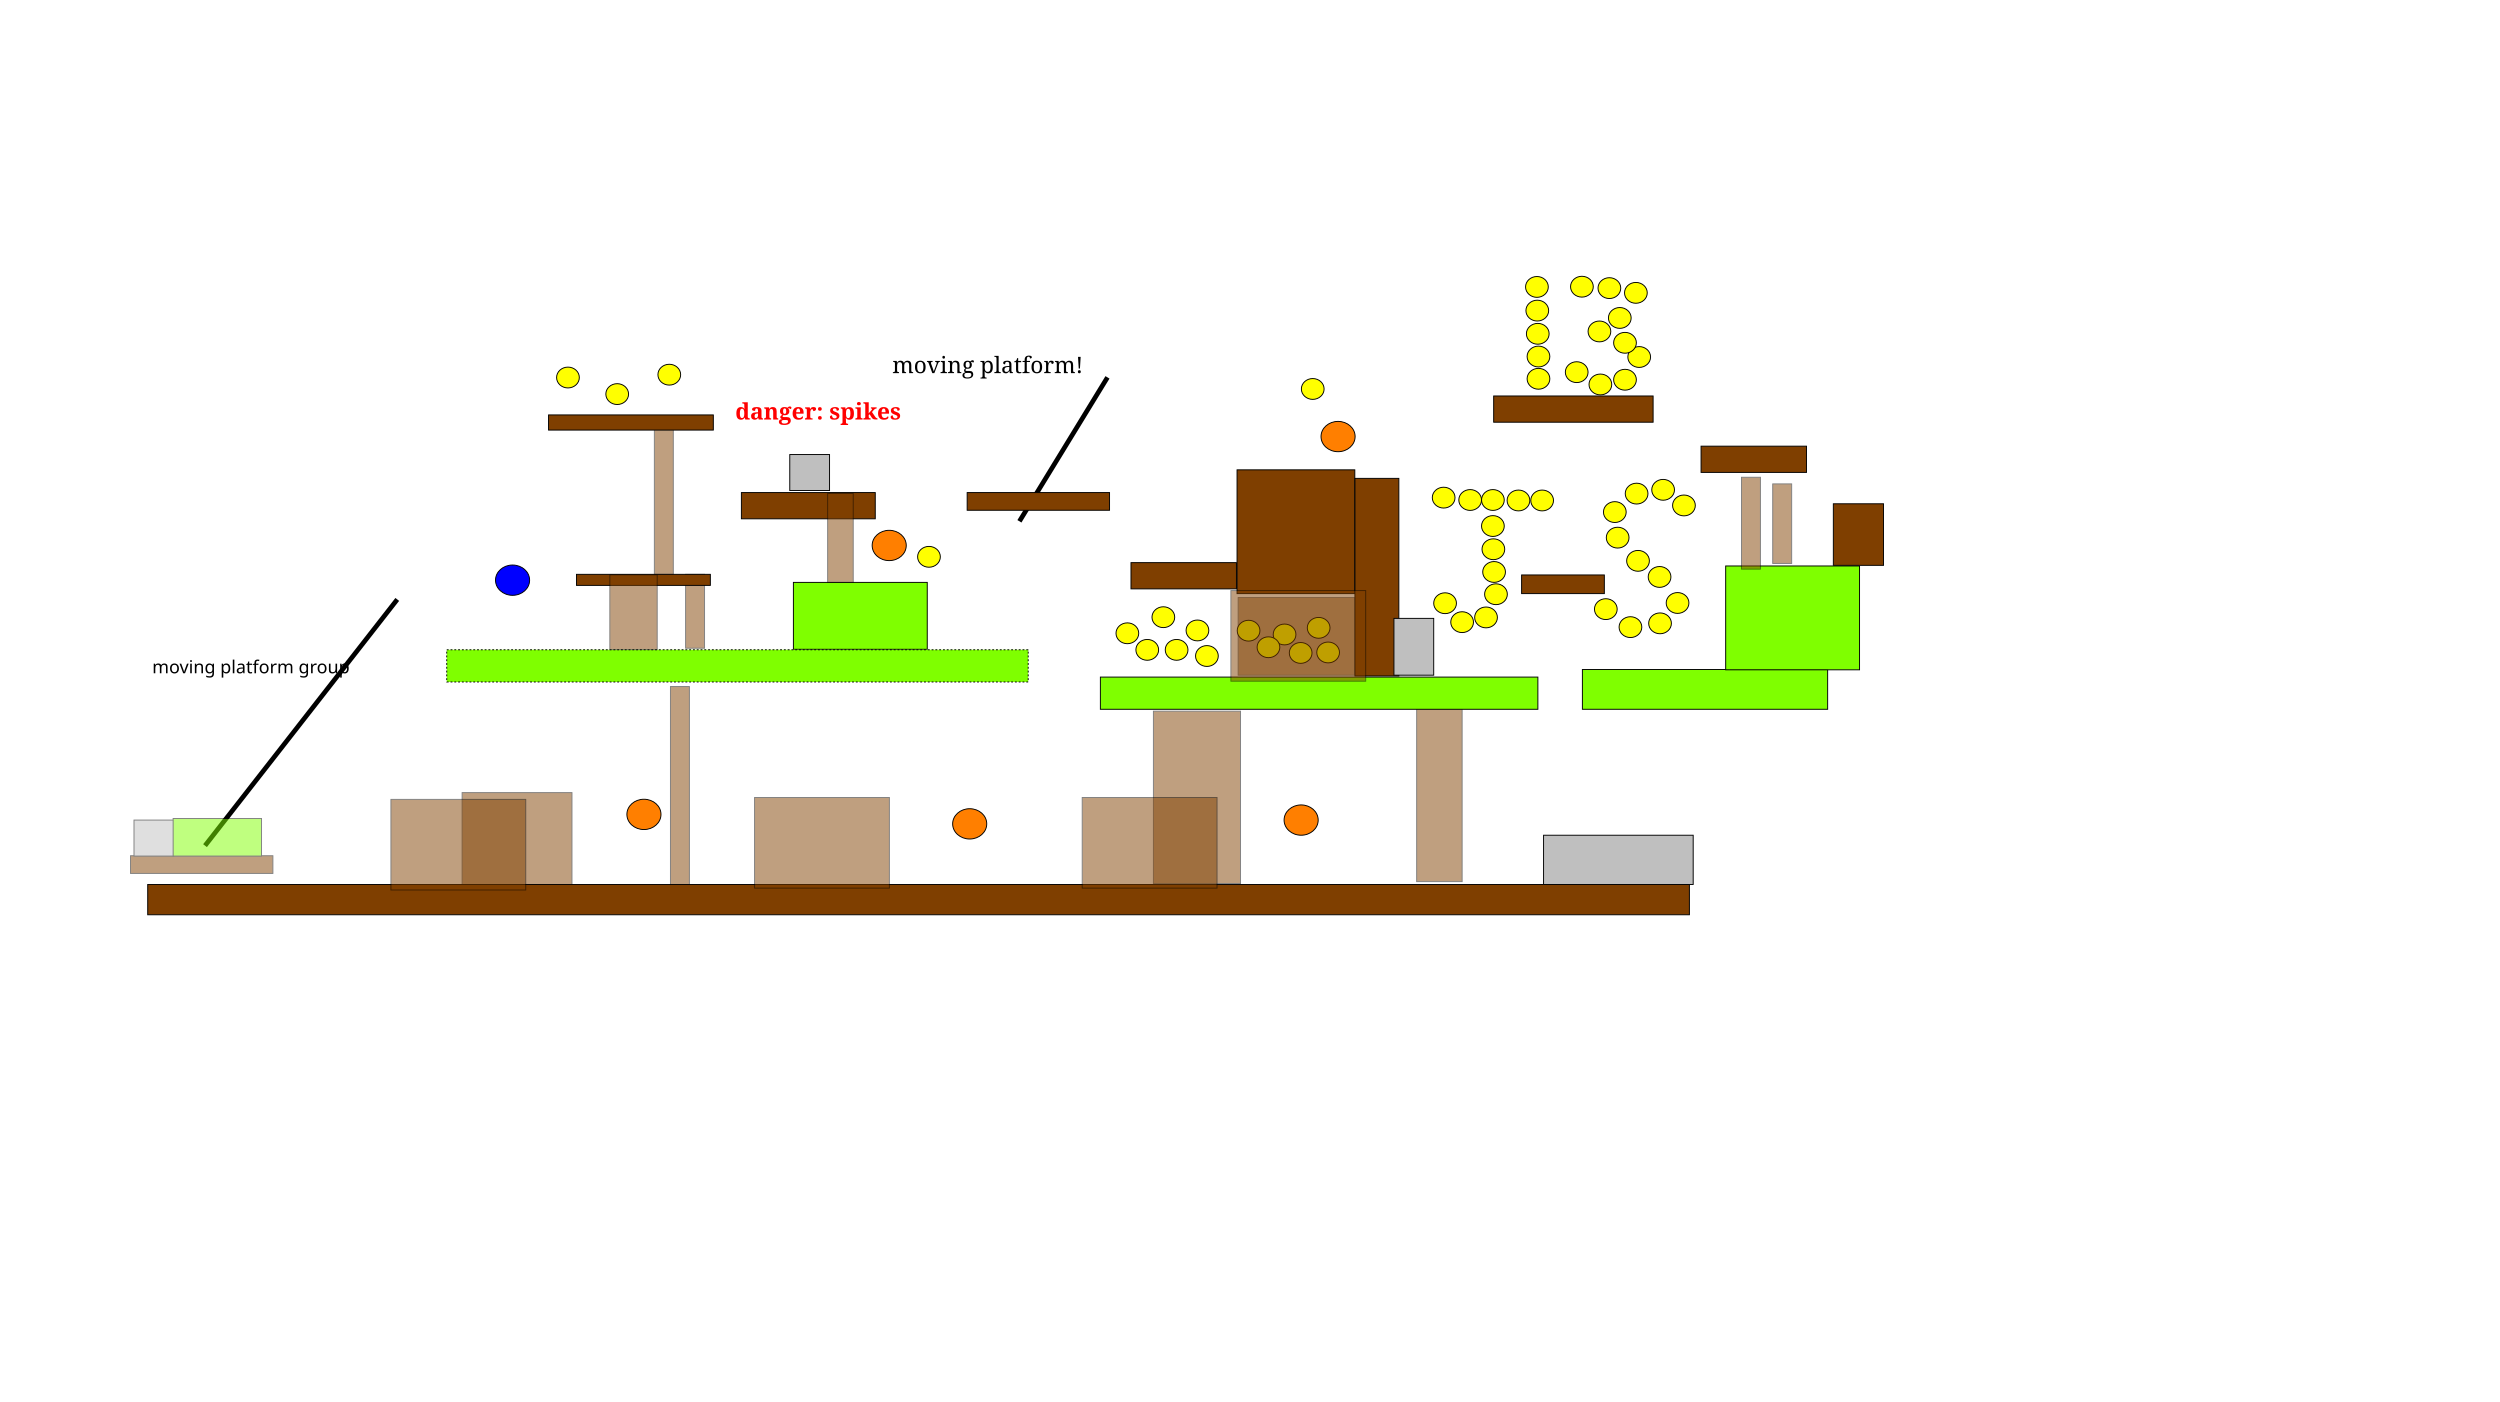
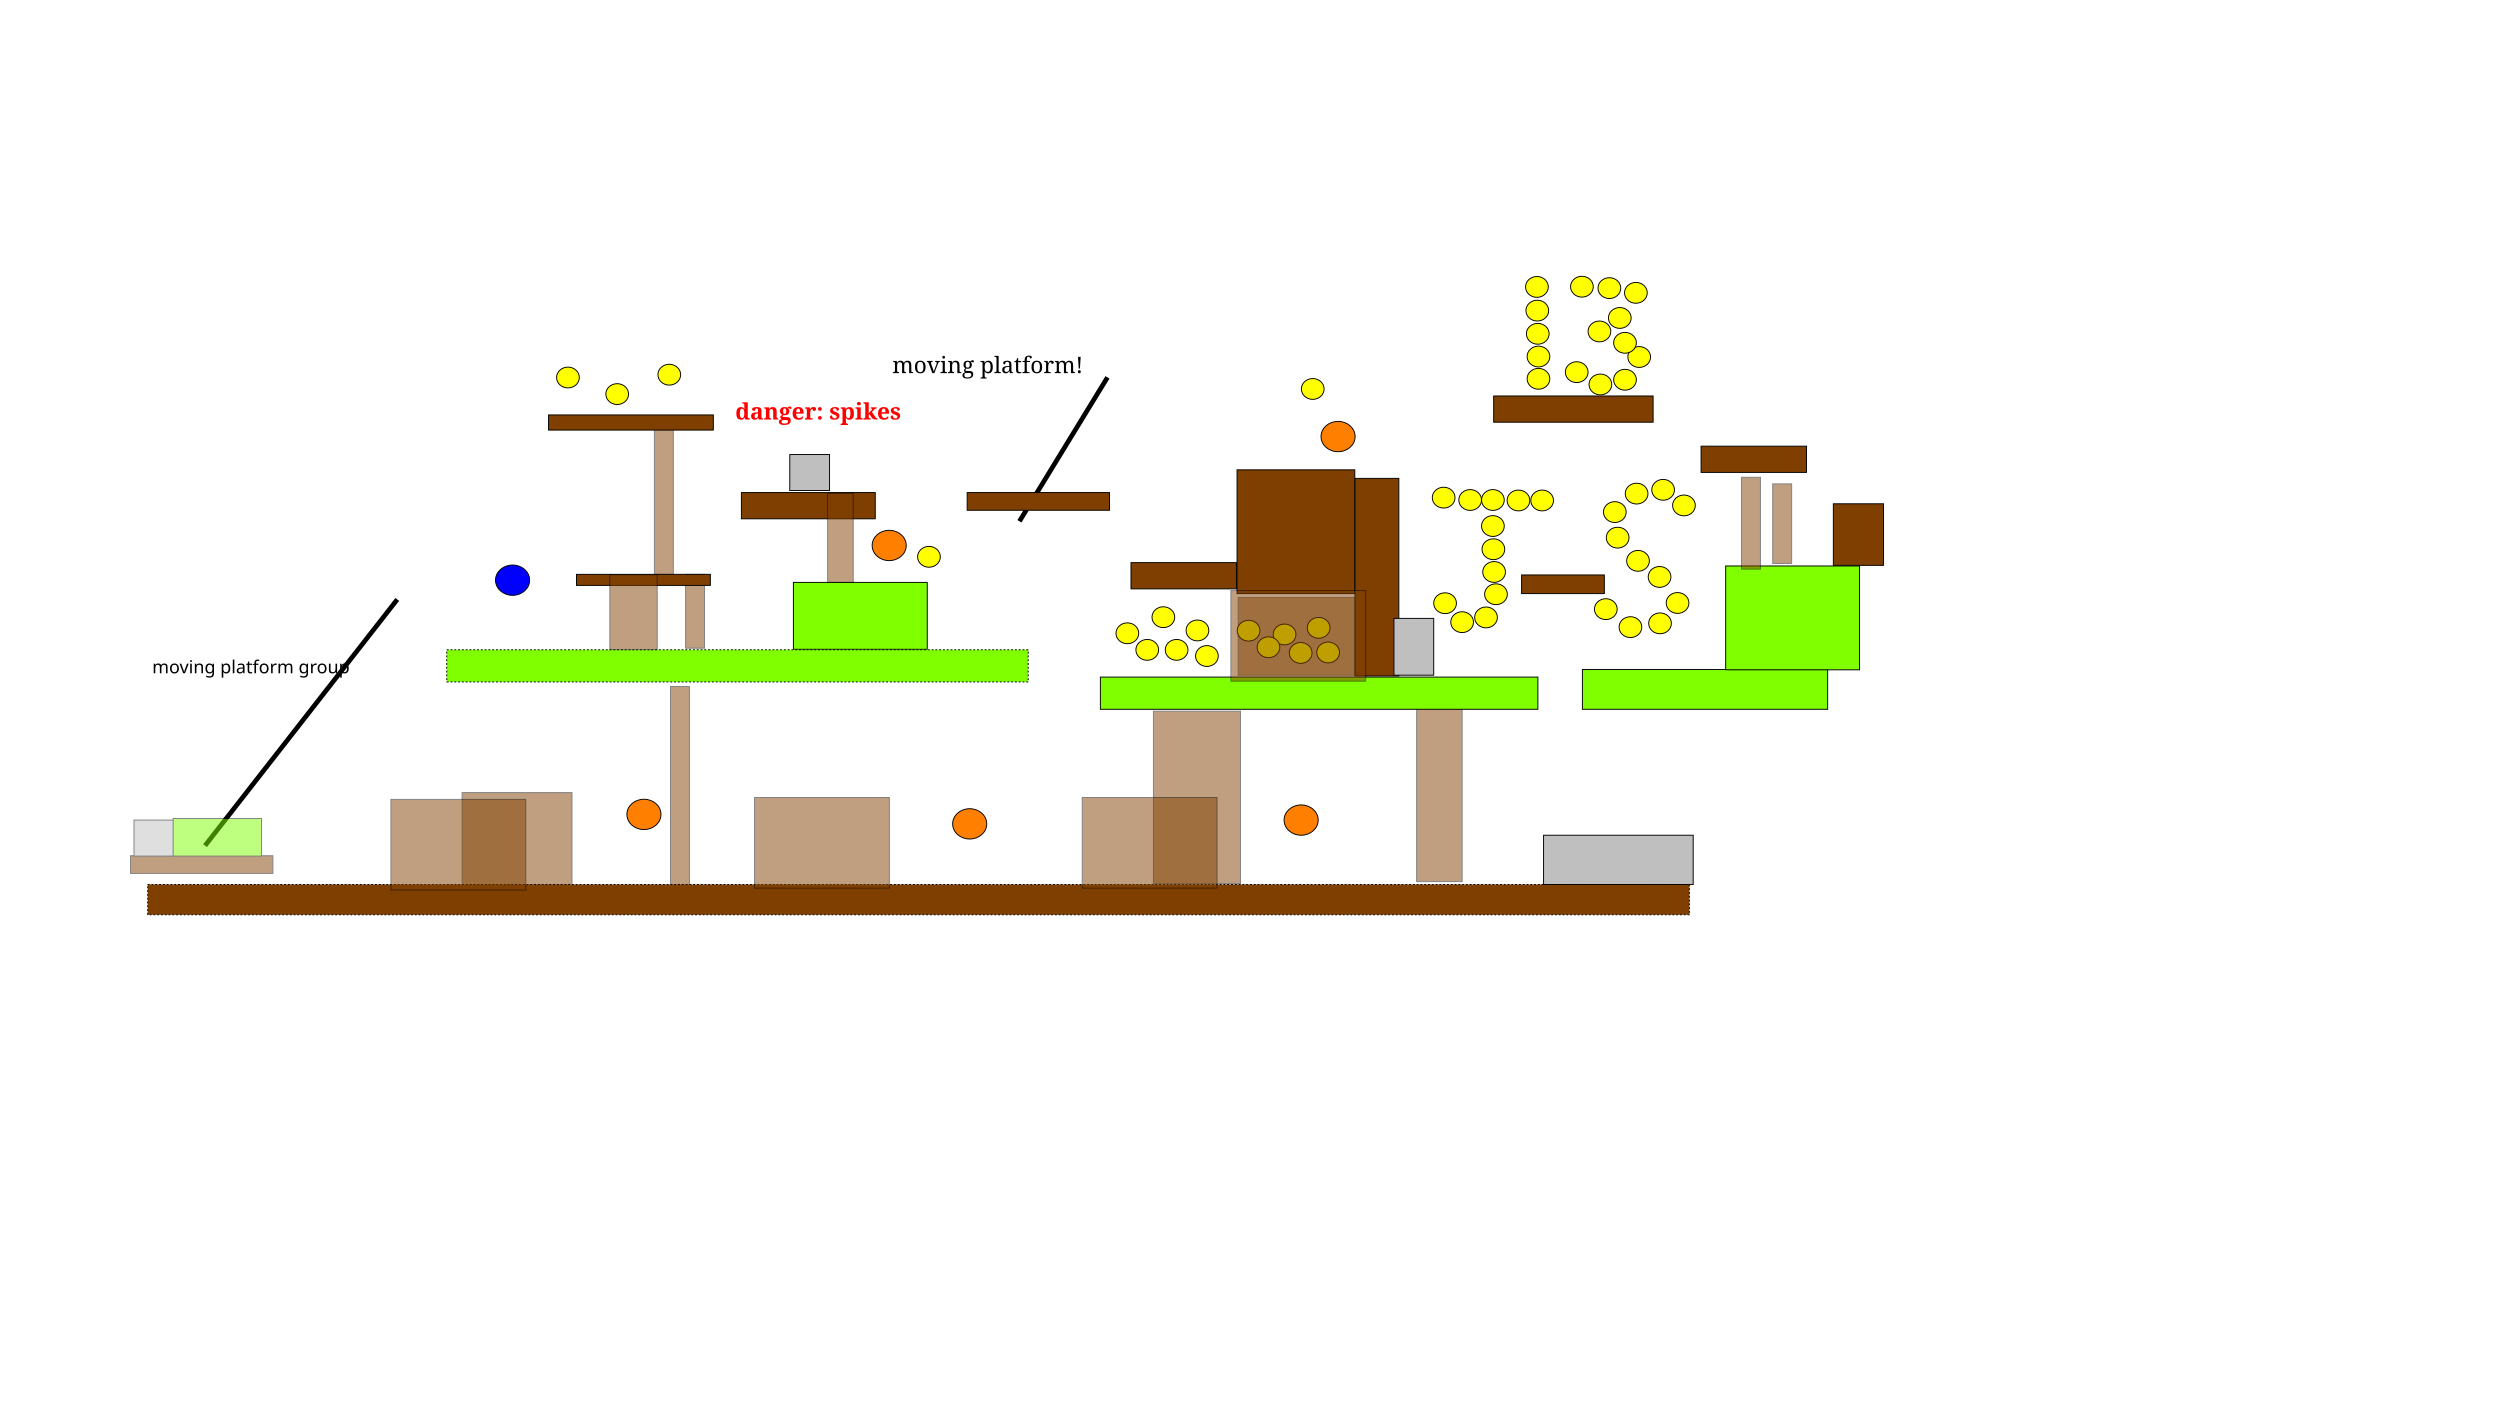
<svg xmlns="http://www.w3.org/2000/svg" width="2640" height="1480">
  <g display="inline">
    <line stroke="#000000" fill="none" stroke-width="5" stroke-dasharray="null" stroke-linejoin="null" stroke-linecap="null" x1="216.5" y1="893" x2="419.5" y2="633" id="svg_59 move-svg_96" />
    <rect stroke="#000000" id="svg_12" height="166" width="20" y="440.5" x="691" stroke-linecap="null" stroke-linejoin="null" stroke-dasharray="null" fill="#7f3f00" opacity="0.5" />
    <rect stroke="#000000" height="78" width="20" y="606.5" x="724" stroke-linecap="null" stroke-linejoin="null" stroke-dasharray="null" fill="#7f3f00" opacity="0.5" id="svg_54" />
    <rect height="84" width="20" y="511" x="1872" stroke-linecap="null" stroke-linejoin="null" stroke-dasharray="null" fill="#7f3f00" opacity="0.5" id="svg_55" stroke="#000000" />
    <rect stroke="#000000" id="svg_94" height="82" width="123" y="631" x="1307.5" stroke-linecap="null" stroke-linejoin="null" stroke-dasharray="null" fill="#7f3f00" opacity="0.5" />
    <line fill="none" stroke-width="5" stroke-dasharray="null" stroke-linejoin="null" stroke-linecap="null" x1="1076.5" y1="550.5" x2="1169.5" y2="398.5" id="svg_59 move-svg_18" stroke="#000000" />
    <text xml:space="preserve" text-anchor="middle" font-family="Sans-serif" font-size="19" id="svg_78" y="711" x="265" stroke-linecap="null" stroke-linejoin="null" stroke-dasharray="null" stroke-width="0" stroke="#000000" fill="#000000">moving platform group</text>
    <rect height="98" width="116" y="837" x="488" stroke-linecap="null" stroke-linejoin="null" stroke-dasharray="null" fill="#7f3f00" opacity="0.5" id="svg_101" stroke="#000000" />
    <rect height="210" width="20" y="725" x="708" stroke-linecap="null" stroke-linejoin="null" stroke-dasharray="null" fill="#7f3f00" opacity="0.5" id="svg_102" stroke="#000000" />
    <rect height="188" width="48" y="743" x="1496" stroke-linecap="null" stroke-linejoin="null" stroke-dasharray="null" fill="#7f3f00" opacity="0.5" id="svg_103" stroke="#000000" />
    <rect height="182" width="92" y="751" x="1218" stroke-linecap="null" stroke-linejoin="null" stroke-dasharray="null" fill="#7f3f00" opacity="0.5" id="svg_104" stroke="#000000" />
    <text xml:space="preserve" text-anchor="middle" font-family="serif" font-size="24" id="svg_81" y="394" x="1043" stroke-linecap="null" stroke-linejoin="null" stroke-dasharray="null" stroke-width="0" stroke="#000000" fill="#000000">moving platform!</text>
    <text filter="url(#svg_95_blur)" font-weight="bold" xml:space="preserve" text-anchor="middle" font-family="serif" font-size="24" id="svg_95" y="443" x="864" stroke-linecap="null" stroke-linejoin="null" stroke-dasharray="null" stroke-width="0" stroke="#000000" fill="#ff0000">danger: spikes</text>
  </g>
  <g display="inline">
    <rect stroke="#000000" id="svg_3" height="70.663" width="141.355" y="615" x="837.823" fill="#7fff00" />
    <rect id="svg_1" height="34" width="614" y="686.163" x="471.767" stroke="#000000" fill="#7fff00" stroke-dasharray="2,2" />
    <rect id="svg_5" stroke="#000000" height="16" width="174" y="438.163" x="579.267" fill="#7f3f00" />
    <ellipse ry="16" rx="18" id="svg_6" cy="612.663" cx="541.267" stroke-linecap="null" stroke-linejoin="null" stroke-dasharray="null" stroke="#000000" fill="#0000ff" />
    <rect stroke="#000000" id="svg_2" height="11.664" width="141.355" y="606.499" x="608.767" fill="#7f3f00" />
    <ellipse ry="11" rx="12" cy="588" cx="981" stroke-linecap="null" stroke-linejoin="null" stroke-dasharray="null" stroke="#000000" fill="#ffff00" id="svg_14" />
    <ellipse ry="16" rx="18" cy="576" cx="939" stroke-linecap="null" stroke-linejoin="null" stroke-dasharray="null" stroke="#000000" fill="#ff7f00" id="svg_80" />
    <rect stroke="#000000" id="svg_4" height="27.701" width="141.355" y="520.163" x="782.913" fill="#7f3f00" />
    <rect height="34" width="462" y="715" x="1162" fill="#7fff00" id="svg_15" stroke="#000000" />
    <ellipse ry="11" rx="12" cy="668.75" cx="1190.5" stroke-linecap="null" stroke-linejoin="null" stroke-dasharray="null" stroke="#000000" fill="#ffff00" id="svg_19" />
    <ellipse ry="11" rx="12" cy="686.25" cx="1242.5" stroke-linecap="null" stroke-linejoin="null" stroke-dasharray="null" stroke="#000000" fill="#ffff00" id="svg_20" />
    <ellipse ry="11" rx="12" cy="651.75" cx="1228.5" stroke-linecap="null" stroke-linejoin="null" stroke-dasharray="null" stroke="#000000" fill="#ffff00" id="svg_21" />
    <ellipse ry="11" rx="12" cy="692.75" cx="1274.5" stroke-linecap="null" stroke-linejoin="null" stroke-dasharray="null" stroke="#000000" fill="#ffff00" id="svg_22" />
    <ellipse ry="11" rx="12" cy="686.25" cx="1211.5" stroke-linecap="null" stroke-linejoin="null" stroke-dasharray="null" stroke="#000000" fill="#ffff00" id="svg_23" />
    <ellipse ry="11" rx="12" cy="665.75" cx="1264.5" stroke-linecap="null" stroke-linejoin="null" stroke-dasharray="null" stroke="#000000" fill="#ffff00" id="svg_24" />
    <ellipse ry="11" rx="12" cy="525.5" cx="1524.5" stroke-linecap="null" stroke-linejoin="null" stroke-dasharray="null" stroke="#000000" fill="#ffff00" id="svg_25" />
    <ellipse ry="11" rx="12" cy="528" cx="1576.5" stroke-linecap="null" stroke-linejoin="null" stroke-dasharray="null" stroke="#000000" fill="#ffff00" id="svg_26" />
    <ellipse ry="11" rx="12" cy="528.5" cx="1628.5" stroke-linecap="null" stroke-linejoin="null" stroke-dasharray="null" stroke="#000000" fill="#ffff00" id="svg_27" />
    <ellipse ry="11" rx="12" cy="555.5" cx="1576.5" stroke-linecap="null" stroke-linejoin="null" stroke-dasharray="null" stroke="#000000" fill="#ffff00" id="svg_28" />
    <ellipse ry="11" rx="12" cy="528" cx="1552.5" stroke-linecap="null" stroke-linejoin="null" stroke-dasharray="null" stroke="#000000" fill="#ffff00" id="svg_29" />
    <ellipse ry="11" rx="12" cy="528.5" cx="1603.5" stroke-linecap="null" stroke-linejoin="null" stroke-dasharray="null" stroke="#000000" fill="#ffff00" id="svg_30" />
    <ellipse ry="11" rx="12" cy="580" cx="1577" stroke-linecap="null" stroke-linejoin="null" stroke-dasharray="null" stroke="#000000" fill="#ffff00" id="svg_31" />
    <ellipse ry="11" rx="12" cy="604" cx="1577.75" stroke-linecap="null" stroke-linejoin="null" stroke-dasharray="null" stroke="#000000" fill="#ffff00" id="svg_32" />
    <ellipse ry="11" rx="12" cy="627.5" cx="1579.75" stroke-linecap="null" stroke-linejoin="null" stroke-dasharray="null" stroke="#000000" fill="#ffff00" id="svg_33" />
    <ellipse ry="11" rx="12" cy="652" cx="1569.25" stroke-linecap="null" stroke-linejoin="null" stroke-dasharray="null" stroke="#000000" fill="#ffff00" id="svg_34" />
    <ellipse ry="11" rx="12" cy="657" cx="1544" stroke-linecap="null" stroke-linejoin="null" stroke-dasharray="null" stroke="#000000" fill="#ffff00" id="svg_35" />
    <ellipse ry="11" rx="12" cy="637" cx="1526" stroke-linecap="null" stroke-linejoin="null" stroke-dasharray="null" stroke="#000000" fill="#ffff00" id="svg_36" />
    <rect fill="#7fff00" stroke-width="null" stroke-dasharray="null" stroke-linejoin="null" stroke-linecap="null" x="1671" y="707" width="259" height="42" id="svg_37" stroke="#000000" />
    <ellipse ry="11" rx="12" cy="540.75" cx="1705.25" stroke-linecap="null" stroke-linejoin="null" stroke-dasharray="null" stroke="#000000" fill="#ffff00" id="svg_38" />
    <ellipse ry="11" rx="12" cy="517.25" cx="1756.25" stroke-linecap="null" stroke-linejoin="null" stroke-dasharray="null" stroke="#000000" fill="#ffff00" id="svg_39" />
    <ellipse ry="11" rx="12" cy="410.75" cx="1386.25" stroke-linecap="null" stroke-linejoin="null" stroke-dasharray="null" stroke="#000000" fill="#ffff00" id="svg_40" />
    <ellipse ry="11" rx="12" cy="567.75" cx="1708.25" stroke-linecap="null" stroke-linejoin="null" stroke-dasharray="null" stroke="#000000" fill="#ffff00" id="svg_41" />
    <ellipse ry="11" rx="12" cy="521.25" cx="1728.25" stroke-linecap="null" stroke-linejoin="null" stroke-dasharray="null" stroke="#000000" fill="#ffff00" id="svg_42" />
    <ellipse ry="11" rx="12" cy="533.75" cx="1778.25" stroke-linecap="null" stroke-linejoin="null" stroke-dasharray="null" stroke="#000000" fill="#ffff00" id="svg_43" />
    <ellipse ry="11" rx="12" cy="592.25" cx="1729.75" stroke-linecap="null" stroke-linejoin="null" stroke-dasharray="null" stroke="#000000" fill="#ffff00" id="svg_44" />
    <ellipse ry="11" rx="12" cy="609.25" cx="1752.5" stroke-linecap="null" stroke-linejoin="null" stroke-dasharray="null" stroke="#000000" fill="#ffff00" id="svg_45" />
    <ellipse ry="11" rx="12" cy="636.75" cx="1771.5" stroke-linecap="null" stroke-linejoin="null" stroke-dasharray="null" stroke="#000000" fill="#ffff00" id="svg_46" />
    <ellipse ry="11" rx="12" cy="658.25" cx="1753" stroke-linecap="null" stroke-linejoin="null" stroke-dasharray="null" stroke="#000000" fill="#ffff00" id="svg_47" />
    <ellipse ry="11" rx="12" cy="662.25" cx="1721.75" stroke-linecap="null" stroke-linejoin="null" stroke-dasharray="null" stroke="#000000" fill="#ffff00" id="svg_48" />
    <ellipse ry="11" rx="12" cy="643.25" cx="1695.75" stroke-linecap="null" stroke-linejoin="null" stroke-dasharray="null" stroke="#000000" fill="#ffff00" id="svg_49" />
    <rect height="109.663" width="141.355" y="597.668" x="1822.323" fill="#7fff00" id="svg_51" stroke="#000000" />
    <rect height="27.701" width="111.355" y="471.15" x="1796.323" fill="#7f3f00" stroke="#000000" id="svg_57" />
    <rect height="27.701" width="168.355" y="418.15" x="1577.323" fill="#7f3f00" id="svg_58" stroke="#000000" />
    <rect fill="#7f3f00" stroke-width="null" stroke-dasharray="null" stroke-linejoin="null" stroke-linecap="null" x="1936" y="532" width="53" height="65" id="svg_61" stroke="#000000" />
    <ellipse ry="11" rx="12" cy="328" cx="1623.375" stroke-linecap="null" stroke-linejoin="null" stroke-dasharray="null" stroke="#000000" fill="#ffff00" id="svg_62" />
    <ellipse ry="11" rx="12" cy="352.5" cx="1623.875" stroke-linecap="null" stroke-linejoin="null" stroke-dasharray="null" stroke="#000000" fill="#ffff00" id="svg_63" />
    <ellipse ry="11" rx="12" cy="376.5" cx="1624.625" stroke-linecap="null" stroke-linejoin="null" stroke-dasharray="null" stroke="#000000" fill="#ffff00" id="svg_64" />
    <ellipse ry="11" rx="12" cy="400" cx="1624.625" stroke-linecap="null" stroke-linejoin="null" stroke-dasharray="null" stroke="#000000" fill="#ffff00" id="svg_65" />
    <ellipse ry="11" rx="12" cy="302.75" cx="1670.5" stroke-linecap="null" stroke-linejoin="null" stroke-dasharray="null" stroke="#000000" fill="#ffff00" id="svg_66" />
    <ellipse ry="11" rx="12" cy="309.25" cx="1727.5" stroke-linecap="null" stroke-linejoin="null" stroke-dasharray="null" stroke="#000000" fill="#ffff00" id="svg_67" />
    <ellipse ry="11" rx="12" cy="304.25" cx="1699.5" stroke-linecap="null" stroke-linejoin="null" stroke-dasharray="null" stroke="#000000" fill="#ffff00" id="svg_68" />
    <ellipse ry="11" rx="12" cy="350" cx="1689" stroke-linecap="null" stroke-linejoin="null" stroke-dasharray="null" stroke="#000000" fill="#ffff00" id="svg_70" />
    <ellipse ry="11" rx="12" cy="335.75" cx="1710.5" stroke-linecap="null" stroke-linejoin="null" stroke-dasharray="null" stroke="#000000" fill="#ffff00" id="svg_69" />
    <ellipse ry="11" rx="12" cy="401" cx="1716" stroke-linecap="null" stroke-linejoin="null" stroke-dasharray="null" stroke="#000000" fill="#ffff00" id="svg_73" />
    <ellipse ry="11" rx="12" cy="377" cx="1731" stroke-linecap="null" stroke-linejoin="null" stroke-dasharray="null" stroke="#000000" fill="#ffff00" id="svg_72" />
    <ellipse ry="11" rx="12" cy="362" cx="1716" stroke-linecap="null" stroke-linejoin="null" stroke-dasharray="null" stroke="#000000" fill="#ffff00" id="svg_71" />
    <ellipse ry="11" rx="12" cy="406" cx="1690" stroke-linecap="null" stroke-linejoin="null" stroke-dasharray="null" stroke="#000000" fill="#ffff00" id="svg_74" />
    <ellipse ry="11" rx="12" cy="393" cx="1665" stroke-linecap="null" stroke-linejoin="null" stroke-dasharray="null" stroke="#000000" fill="#ffff00" id="svg_75" />
    <ellipse ry="11" rx="12" cy="303" cx="1623" stroke-linecap="null" stroke-linejoin="null" stroke-dasharray="null" stroke="#000000" fill="#ffff00" id="svg_76" />
    <ellipse id="svg_88" ry="11" rx="12" cy="666" cx="1318.5" stroke-linecap="null" stroke-linejoin="null" stroke-dasharray="null" stroke="#000000" fill="#ffff00" />
    <ellipse id="svg_89" ry="11" rx="12" cy="689.5" cx="1373.5" stroke-linecap="null" stroke-linejoin="null" stroke-dasharray="null" stroke="#000000" fill="#ffff00" />
    <ellipse id="svg_90" ry="11" rx="12" cy="670" cx="1356.5" stroke-linecap="null" stroke-linejoin="null" stroke-dasharray="null" stroke="#000000" fill="#ffff00" />
    <ellipse id="svg_91" ry="11" rx="12" cy="689" cx="1402.5" stroke-linecap="null" stroke-linejoin="null" stroke-dasharray="null" stroke="#000000" fill="#ffff00" />
    <ellipse id="svg_92" ry="11" rx="12" cy="683.5" cx="1339.5" stroke-linecap="null" stroke-linejoin="null" stroke-dasharray="null" stroke="#000000" fill="#ffff00" />
    <ellipse id="svg_93" ry="11" rx="12" cy="663" cx="1392.5" stroke-linecap="null" stroke-linejoin="null" stroke-dasharray="null" stroke="#000000" fill="#ffff00" />
    <rect stroke="#000000" id="svg_11" height="19.701" width="87.355" y="607.15" x="1606.823" fill="#7f3f00" />
    <ellipse ry="11" rx="12" id="svg_7" cy="398.663" cx="599.767" stroke-linecap="null" stroke-linejoin="null" stroke-dasharray="null" stroke="#000000" fill="#ffff00" />
    <ellipse id="svg_8" ry="11" rx="12" cy="416.163" cx="651.767" stroke-linecap="null" stroke-linejoin="null" stroke-dasharray="null" stroke="#000000" fill="#ffff00" />
    <ellipse id="svg_9" ry="11" rx="12" cy="395.663" cx="706.767" stroke-linecap="null" stroke-linejoin="null" stroke-dasharray="null" stroke="#000000" fill="#ffff00" />
    <rect height="27.701" width="111.355" y="594.15" x="1194.323" fill="#7f3f00" id="svg_17" stroke="#000000" />
    <g id="svg_79">
      <rect stroke="#000000" height="130.701" width="124.355" y="496.15" x="1306.323" fill="#7f3f00" id="svg_16" />
      <rect stroke="#000000" id="svg_87" height="208.701" width="46.355" y="505.15" x="1430.823" fill="#7f3f00" />
    </g>
    <rect height="18.664" width="150.355" y="520.168" x="1021.323" fill="#7f3f00" id="svg_18" stroke="#000000" />
-     <rect fill="#7f3f00" stroke-width="null" stroke-dasharray="null" stroke-linejoin="null" stroke-linecap="null" x="156" y="934" width="1628" height="32" id="svg_82" stroke="#000000" />
+     <rect fill="#7f3f00" stroke-width="null" stroke-dasharray="2,2" stroke-linejoin="null" stroke-linecap="null" x="156" y="934" width="1628" height="32" id="svg_82" stroke="#000000" />
    <ellipse ry="16" rx="18" cy="866" cx="1374" stroke-linecap="null" stroke-linejoin="null" stroke-dasharray="null" stroke="#000000" fill="#ff7f00" id="svg_95 speed-40" />
    <ellipse ry="16" rx="18" cy="870" cx="1024" stroke-linecap="null" stroke-linejoin="null" stroke-dasharray="null" stroke="#000000" fill="#ff7f00" id="svg_96 speed-25" />
    <ellipse ry="16" rx="18" cy="860" cx="680" stroke-linecap="null" stroke-linejoin="null" stroke-dasharray="null" stroke="#000000" fill="#ff7f00" id="svg_97 speed-5" />
    <rect fill="#bfbfbf" stroke="#000000" stroke-dasharray="null" stroke-linejoin="null" stroke-linecap="null" x="834" y="480" width="42" height="38" id="svg_106" />
    <rect fill="#bfbfbf" stroke="#000000" stroke-dasharray="null" stroke-linejoin="null" stroke-linecap="null" x="1630" y="882" width="158" height="52" id="svg_107" />
    <g id="svg_96">
      <g opacity="0.5" id="svg_97">
        <rect height="18.664" width="150.355" y="903.668" x="137.823" fill="#7f3f00" stroke="#000000" id="svg_98 speed-25" />
        <rect id="svg_59" fill="#bfbfbf" stroke="#000000" stroke-dasharray="null" stroke-linejoin="null" stroke-linecap="null" x="141.5" y="866" width="42" height="38" />
        <rect stroke="#000000" id="svg_53" height="39.663" width="93.355" y="864.337" x="182.823" fill="#7fff00" />
      </g>
    </g>
    <ellipse ry="16" rx="18" cy="461" cx="1413" stroke-linecap="null" stroke-linejoin="null" stroke-dasharray="null" stroke="#000000" fill="#ff7f00" id="svg_50" />
    <rect fill="#bfbfbf" stroke-dasharray="null" stroke-linejoin="null" stroke-linecap="null" x="1472" y="653" width="42" height="60" id="svg_108" stroke="#000000" />
  </g>
  <g display="inline">
    <rect stroke="#000000" id="svg_10" height="79" width="50" y="607" x="644" stroke-linecap="null" stroke-linejoin="null" stroke-dasharray="null" fill="#7f3f00" opacity="0.5" />
    <rect stroke="#000000" height="94" width="27" y="521" x="874" stroke-linecap="null" stroke-linejoin="null" stroke-dasharray="null" fill="#7f3f00" opacity="0.5" id="svg_52" />
    <rect height="97" width="20" y="504" x="1839" stroke-linecap="null" stroke-linejoin="null" stroke-dasharray="null" fill="#7f3f00" opacity="0.5" id="svg_56" stroke="#000000" />
    <rect stroke="#000000" opacity="0.5" id="svg_86" height="95.701" width="142.355" y="623.649" x="1299.823" fill="#7f3f00" />
    <rect stroke="#000000" opacity="0.5" height="95.701" width="142.355" y="844.149" x="412.823" fill="#7f3f00" id="svg_83" />
    <rect stroke="#000000" opacity="0.5" height="95.701" width="142.355" y="842.149" x="796.823" fill="#7f3f00" id="svg_84" />
    <rect stroke="#000000" opacity="0.5" height="95.701" width="142.355" y="842.149" x="1142.823" fill="#7f3f00" id="svg_85" />
  </g>
</svg>
